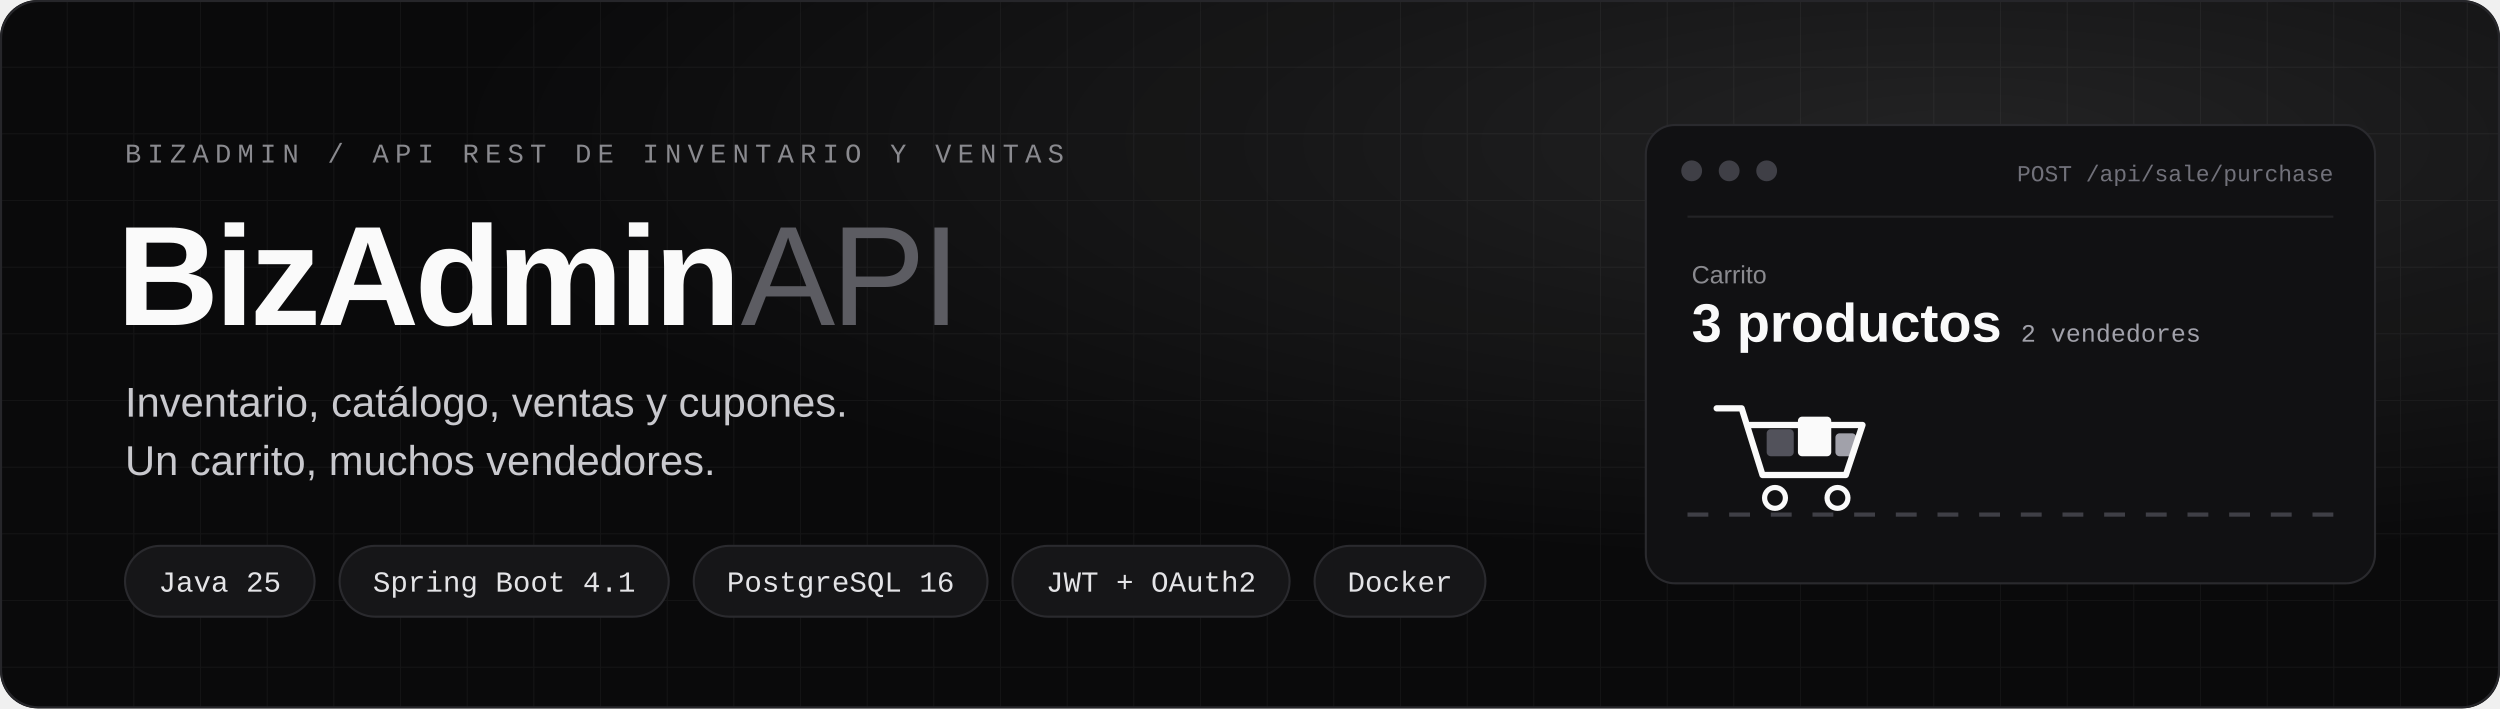
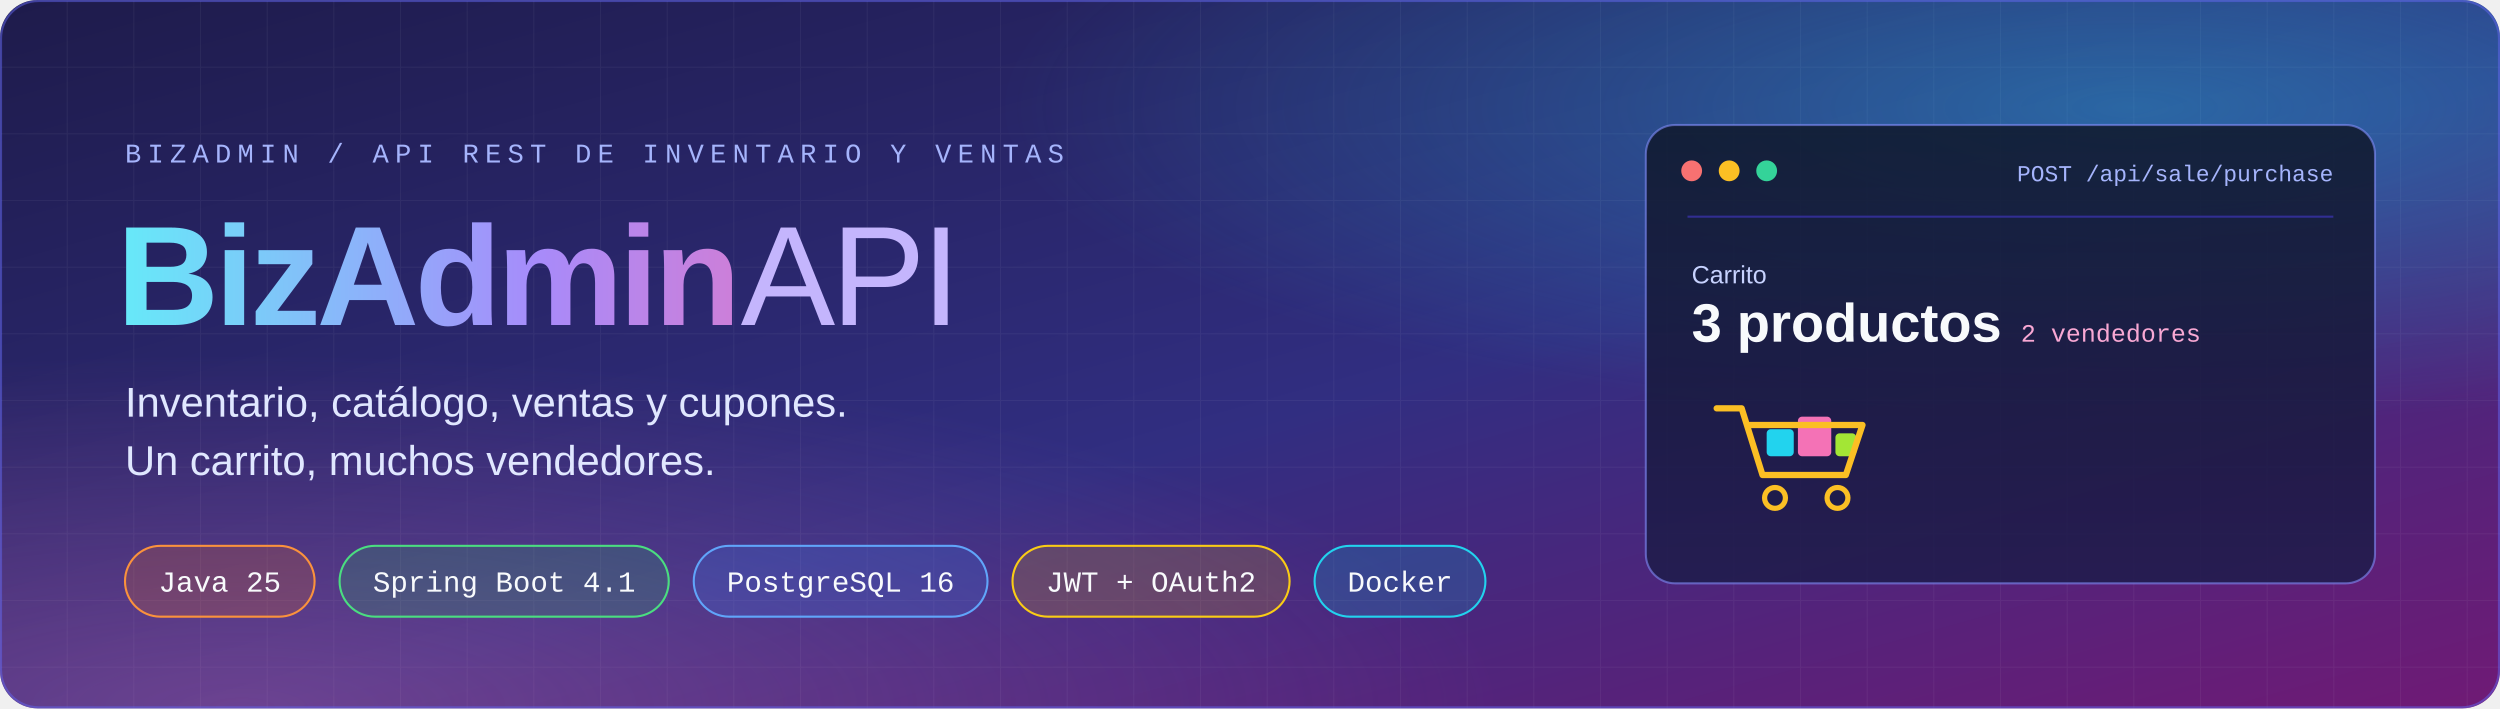
<svg xmlns="http://www.w3.org/2000/svg" width="1200" height="340" viewBox="0 0 1200 340" role="img" aria-label="BizAdmin API: inventario, catálogo, ventas y cupones. Un carrito, muchos vendedores. Java 25, Spring Boot 4.1, PostgreSQL 16, JWT + OAuth2, Docker.">
  <style>
    .sans { font-family: 'Segoe UI', -apple-system, BlinkMacSystemFont, 'Helvetica Neue', Arial, sans-serif; }
    .mono { font-family: ui-monospace, SFMono-Regular, Consolas, 'Liberation Mono', Menlo, monospace; }
-     .eyebrow { font-size: 13px; letter-spacing: 3px; fill: #8a8a8f; }
-     .title { font-size: 68px; font-weight: 800; fill: #fafafa; letter-spacing: -2px; }
-     .title-soft { fill: #5c5c62; font-weight: 300; }
-     .lead { font-size: 20px; fill: #c9c9ce; }
-     .chip-bg { fill: #161618; stroke: #2a2a2e; }
-     .chip { font-size: 14px; fill: #e4e4e7; }
+     .eyebrow { font-size: 13px; letter-spacing: 3px; fill: #a5b4fc; }
+     .title { font-size: 68px; font-weight: 800; letter-spacing: -2px; fill: url(#titleGrad); }
+     .title-soft { fill: #c4b5fd; font-weight: 300; }
+     .lead { font-size: 20px; fill: #e0e7ff; }
+     .chip { font-size: 14px; fill: #f8fafc; }
    /* Animacion liviana: solo transform de un grupo chico y el dashoffset del piso. */
    .cart { animation: roll 3.2s ease-in-out infinite alternate; }
    .road { stroke-dasharray: 10 10; animation: run 0.9s linear infinite; }
    @keyframes roll { from { transform: translateX(0); } to { transform: translateX(190px); } }
    @keyframes run { to { stroke-dashoffset: -20; } }
    @media (prefers-reduced-motion: reduce) { .cart, .road { animation: none; } }
  </style>
  <defs>
+     <linearGradient id="bg" x1="0" y1="0" x2="1" y2="1">
+       <stop offset="0" stop-color="#1e1b4b" />
+       <stop offset="0.55" stop-color="#312e81" />
+       <stop offset="1" stop-color="#701a75" />
+     </linearGradient>
+     <radialGradient id="glowA" cx="85%" cy="15%" r="45%">
+       <stop offset="0" stop-color="#22d3ee" stop-opacity="0.35" />
+       <stop offset="1" stop-color="#22d3ee" stop-opacity="0" />
+     </radialGradient>
+     <radialGradient id="glowB" cx="10%" cy="100%" r="50%">
+       <stop offset="0" stop-color="#f472b6" stop-opacity="0.30" />
+       <stop offset="1" stop-color="#f472b6" stop-opacity="0" />
+     </radialGradient>
+     <linearGradient id="titleGrad" x1="0" y1="0" x2="1" y2="0">
+       <stop offset="0" stop-color="#67e8f9" />
+       <stop offset="0.5" stop-color="#a78bfa" />
+       <stop offset="1" stop-color="#f472b6" />
+     </linearGradient>
+     <linearGradient id="winGrad" x1="0" y1="0" x2="0" y2="1">
+       <stop offset="0" stop-color="#0f172a" stop-opacity="0.85" />
+       <stop offset="1" stop-color="#1e1b4b" stop-opacity="0.85" />
+     </linearGradient>
+     <linearGradient id="roadGrad" x1="0" y1="0" x2="1" y2="0">
+       <stop offset="0" stop-color="#22d3ee" />
+       <stop offset="1" stop-color="#f472b6" />
+     </linearGradient>
    <pattern id="grid" width="32" height="32" patternUnits="userSpaceOnUse">
-       <path d="M32 0H0V32" fill="none" stroke="#ffffff" stroke-opacity="0.04" />
+       <path d="M32 0H0V32" fill="none" stroke="#ffffff" stroke-opacity="0.05" />
    </pattern>
-     <radialGradient id="glow" cx="78%" cy="20%" r="60%">
-       <stop offset="0" stop-color="#ffffff" stop-opacity="0.10" />
-       <stop offset="1" stop-color="#ffffff" stop-opacity="0" />
-     </radialGradient>
    <clipPath id="round">
      <rect width="1200" height="340" rx="18" />
    </clipPath>
  </defs>
  <g clip-path="url(#round)">
-     <rect width="1200" height="340" fill="#0a0a0b" />
+     <rect width="1200" height="340" fill="url(#bg)" />
    <rect width="1200" height="340" fill="url(#grid)" />
-     <rect width="1200" height="340" fill="url(#glow)" />
+     <rect width="1200" height="340" fill="url(#glowA)" />
+     <rect width="1200" height="340" fill="url(#glowB)" />
  </g>
-   <rect x="0.5" y="0.5" width="1199" height="339" rx="18" fill="none" stroke="#26262a" />
+   <rect x="0.5" y="0.5" width="1199" height="339" rx="18" fill="none" stroke="#6366f1" stroke-opacity="0.5" />
  <text x="60" y="78" class="mono eyebrow">BIZADMIN  /  API REST DE INVENTARIO Y VENTAS</text>
  <text x="56" y="156" class="sans title">BizAdmin<tspan class="title-soft"> API</tspan>
  </text>
  <text x="60" y="200" class="sans lead">Inventario, catálogo, ventas y cupones.</text>
  <text x="60" y="228" class="sans lead">Un carrito, muchos vendedores.</text>
  <g class="mono">
-     <rect class="chip-bg" x="60" y="262" width="91" height="34" rx="17" />
+     <rect x="60" y="262" width="91" height="34" rx="17" fill="#f97316" fill-opacity="0.18" stroke="#fb923c" />
    <text class="chip" x="105.5" y="284" text-anchor="middle">Java 25</text>
-     <rect class="chip-bg" x="163" y="262" width="158" height="34" rx="17" />
+     <rect x="163" y="262" width="158" height="34" rx="17" fill="#22c55e" fill-opacity="0.18" stroke="#4ade80" />
    <text class="chip" x="242" y="284" text-anchor="middle">Spring Boot 4.1</text>
-     <rect class="chip-bg" x="333" y="262" width="141" height="34" rx="17" />
+     <rect x="333" y="262" width="141" height="34" rx="17" fill="#3b82f6" fill-opacity="0.20" stroke="#60a5fa" />
    <text class="chip" x="403.5" y="284" text-anchor="middle">PostgreSQL 16</text>
-     <rect class="chip-bg" x="486" y="262" width="133" height="34" rx="17" />
+     <rect x="486" y="262" width="133" height="34" rx="17" fill="#eab308" fill-opacity="0.18" stroke="#facc15" />
    <text class="chip" x="552.5" y="284" text-anchor="middle">JWT + OAuth2</text>
-     <rect class="chip-bg" x="631" y="262" width="82" height="34" rx="17" />
+     <rect x="631" y="262" width="82" height="34" rx="17" fill="#06b6d4" fill-opacity="0.20" stroke="#22d3ee" />
    <text class="chip" x="672" y="284" text-anchor="middle">Docker</text>
  </g>
  <g transform="translate(790 60)">
-     <rect width="350" height="220" rx="14" fill="#111113" stroke="#2a2a2e" />
-     <circle cx="22" cy="22" r="5" fill="#3f3f46" />
-     <circle cx="40" cy="22" r="5" fill="#3f3f46" />
-     <circle cx="58" cy="22" r="5" fill="#3f3f46" />
-     <text x="330" y="27" text-anchor="end" class="mono" font-size="11" fill="#71717a">POST /api/sale/purchase</text>
-     <line x1="20" y1="44" x2="330" y2="44" stroke="#232326" />
-     <text x="22" y="76" class="sans" font-size="12" fill="#8a8a8f">Carrito</text>
-     <text x="22" y="104" class="sans" font-size="26" font-weight="700" fill="#fafafa">3 productos</text>
-     <text x="180" y="104" class="mono" font-size="12" fill="#a1a1aa">2 vendedores</text>
-     <line class="road" x1="20" y1="187" x2="330" y2="187" stroke="#3f3f46" stroke-width="2" />
+     <rect width="350" height="220" rx="14" fill="url(#winGrad)" stroke="#818cf8" stroke-opacity="0.6" />
+     <circle cx="22" cy="22" r="5" fill="#f87171" />
+     <circle cx="40" cy="22" r="5" fill="#fbbf24" />
+     <circle cx="58" cy="22" r="5" fill="#34d399" />
+     <text x="330" y="27" text-anchor="end" class="mono" font-size="11" fill="#a5b4fc">POST /api/sale/purchase</text>
+     <line x1="20" y1="44" x2="330" y2="44" stroke="#4338ca" stroke-opacity="0.6" />
+     <text x="22" y="76" class="sans" font-size="12" fill="#c7d2fe">Carrito</text>
+     <text x="22" y="104" class="sans" font-size="26" font-weight="700" fill="#f8fafc">3 productos</text>
+     <text x="180" y="104" class="mono" font-size="12" fill="#f9a8d4">2 vendedores</text>
+     <line class="road" x1="20" y1="187" x2="330" y2="187" stroke="url(#roadGrad)" stroke-width="2" />
    <g transform="translate(34 132)">
      <g class="cart">
-         <rect x="24" y="14" width="13" height="13" rx="2" fill="#52525b" />
-         <rect x="39" y="8" width="16" height="19" rx="2" fill="#fafafa" />
-         <rect x="57" y="16" width="10" height="11" rx="2" fill="#a1a1aa" />
-         <path d="M0 4h12l10 32h40l8-24H16" fill="none" stroke="#fafafa" stroke-width="3" stroke-linejoin="round" stroke-linecap="round" />
-         <circle cx="28" cy="47" r="5" fill="#111113" stroke="#fafafa" stroke-width="2.5" />
-         <circle cx="58" cy="47" r="5" fill="#111113" stroke="#fafafa" stroke-width="2.5" />
+         <rect x="24" y="14" width="13" height="13" rx="2" fill="#22d3ee" />
+         <rect x="39" y="8" width="16" height="19" rx="2" fill="#f472b6" />
+         <rect x="57" y="16" width="10" height="11" rx="2" fill="#a3e635" />
+         <path d="M0 4h12l10 32h40l8-24H16" fill="none" stroke="#fbbf24" stroke-width="3" stroke-linejoin="round" stroke-linecap="round" />
+         <circle cx="28" cy="47" r="5" fill="#1e1b4b" stroke="#fbbf24" stroke-width="2.5" />
+         <circle cx="58" cy="47" r="5" fill="#1e1b4b" stroke="#fbbf24" stroke-width="2.5" />
      </g>
    </g>
  </g>
</svg>
